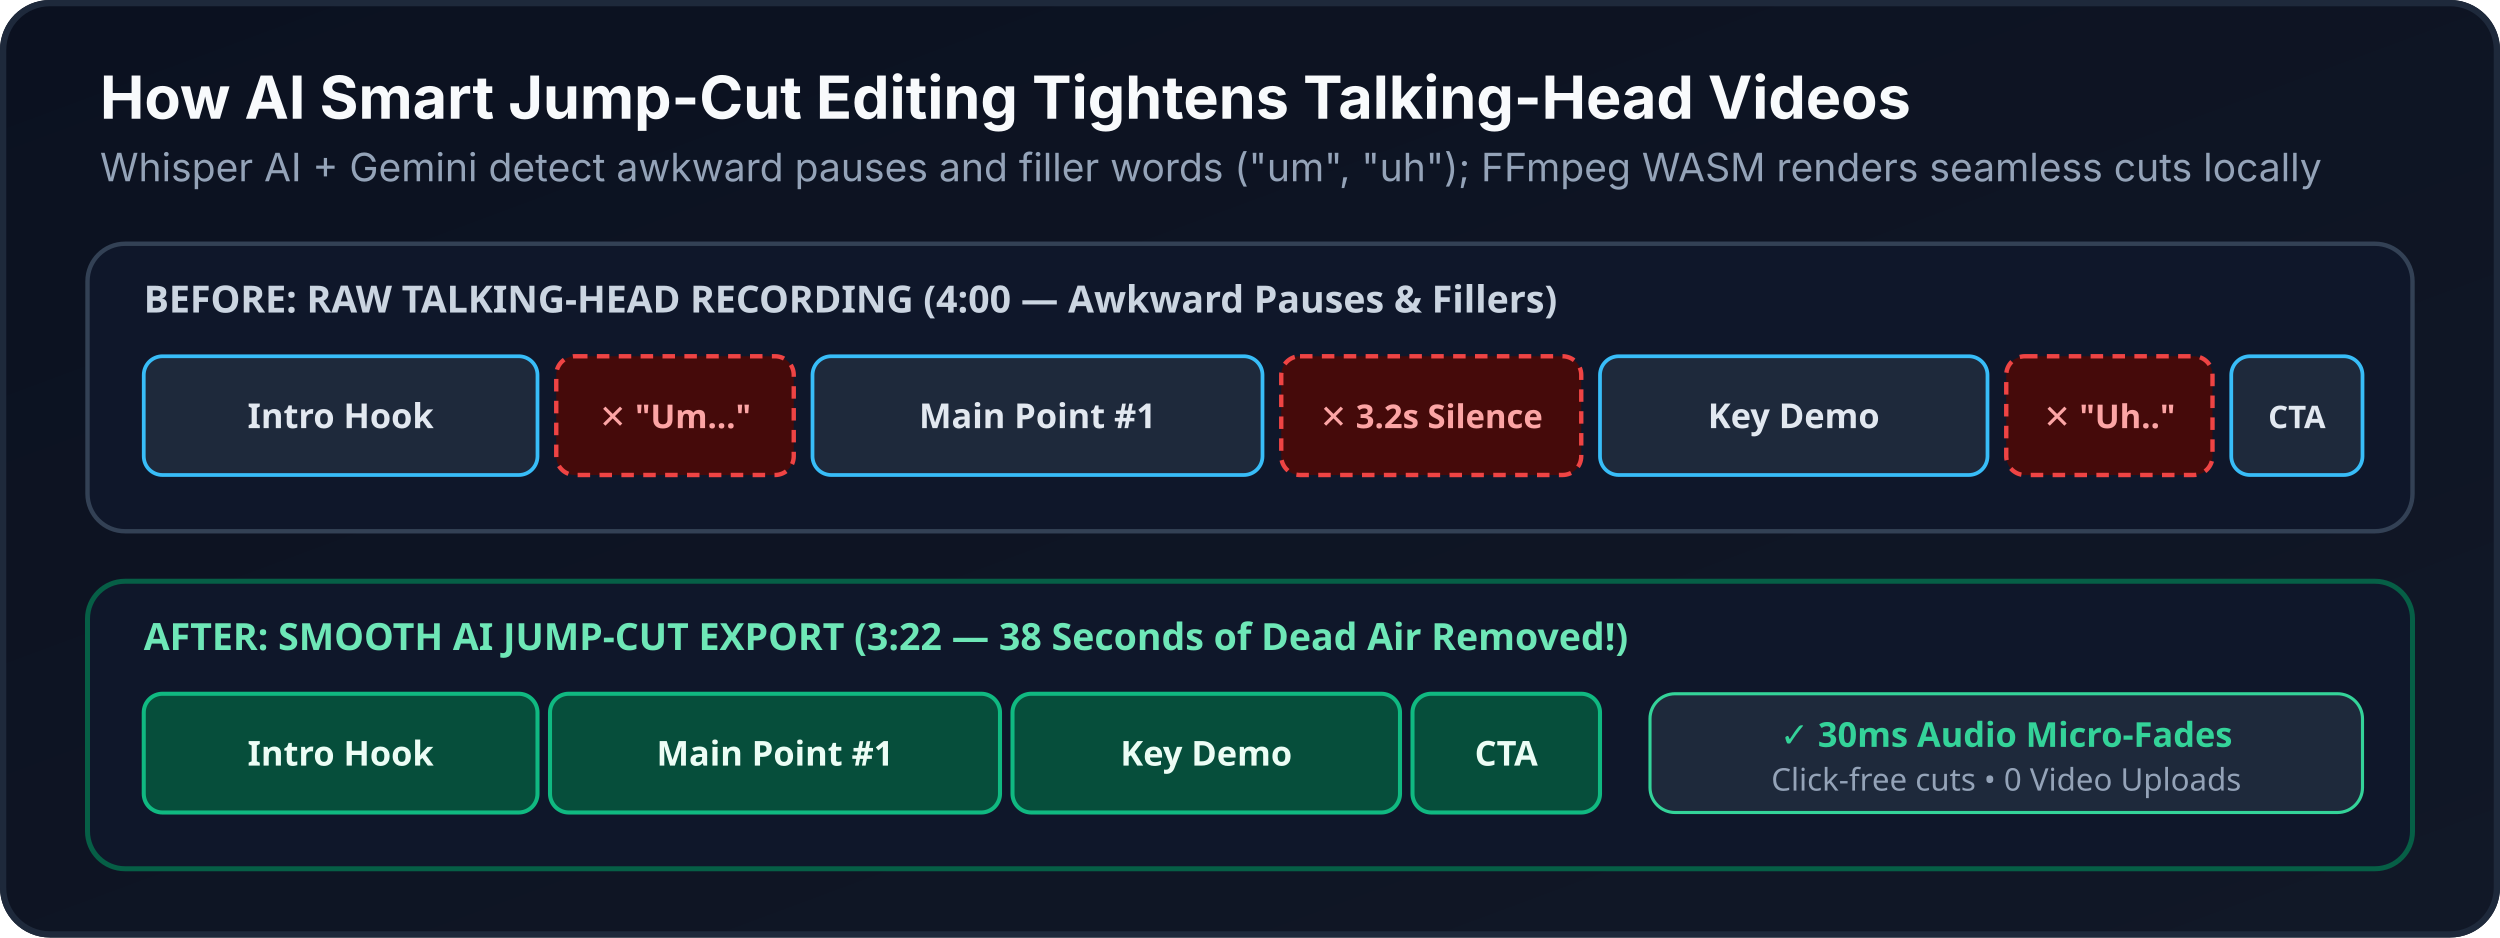
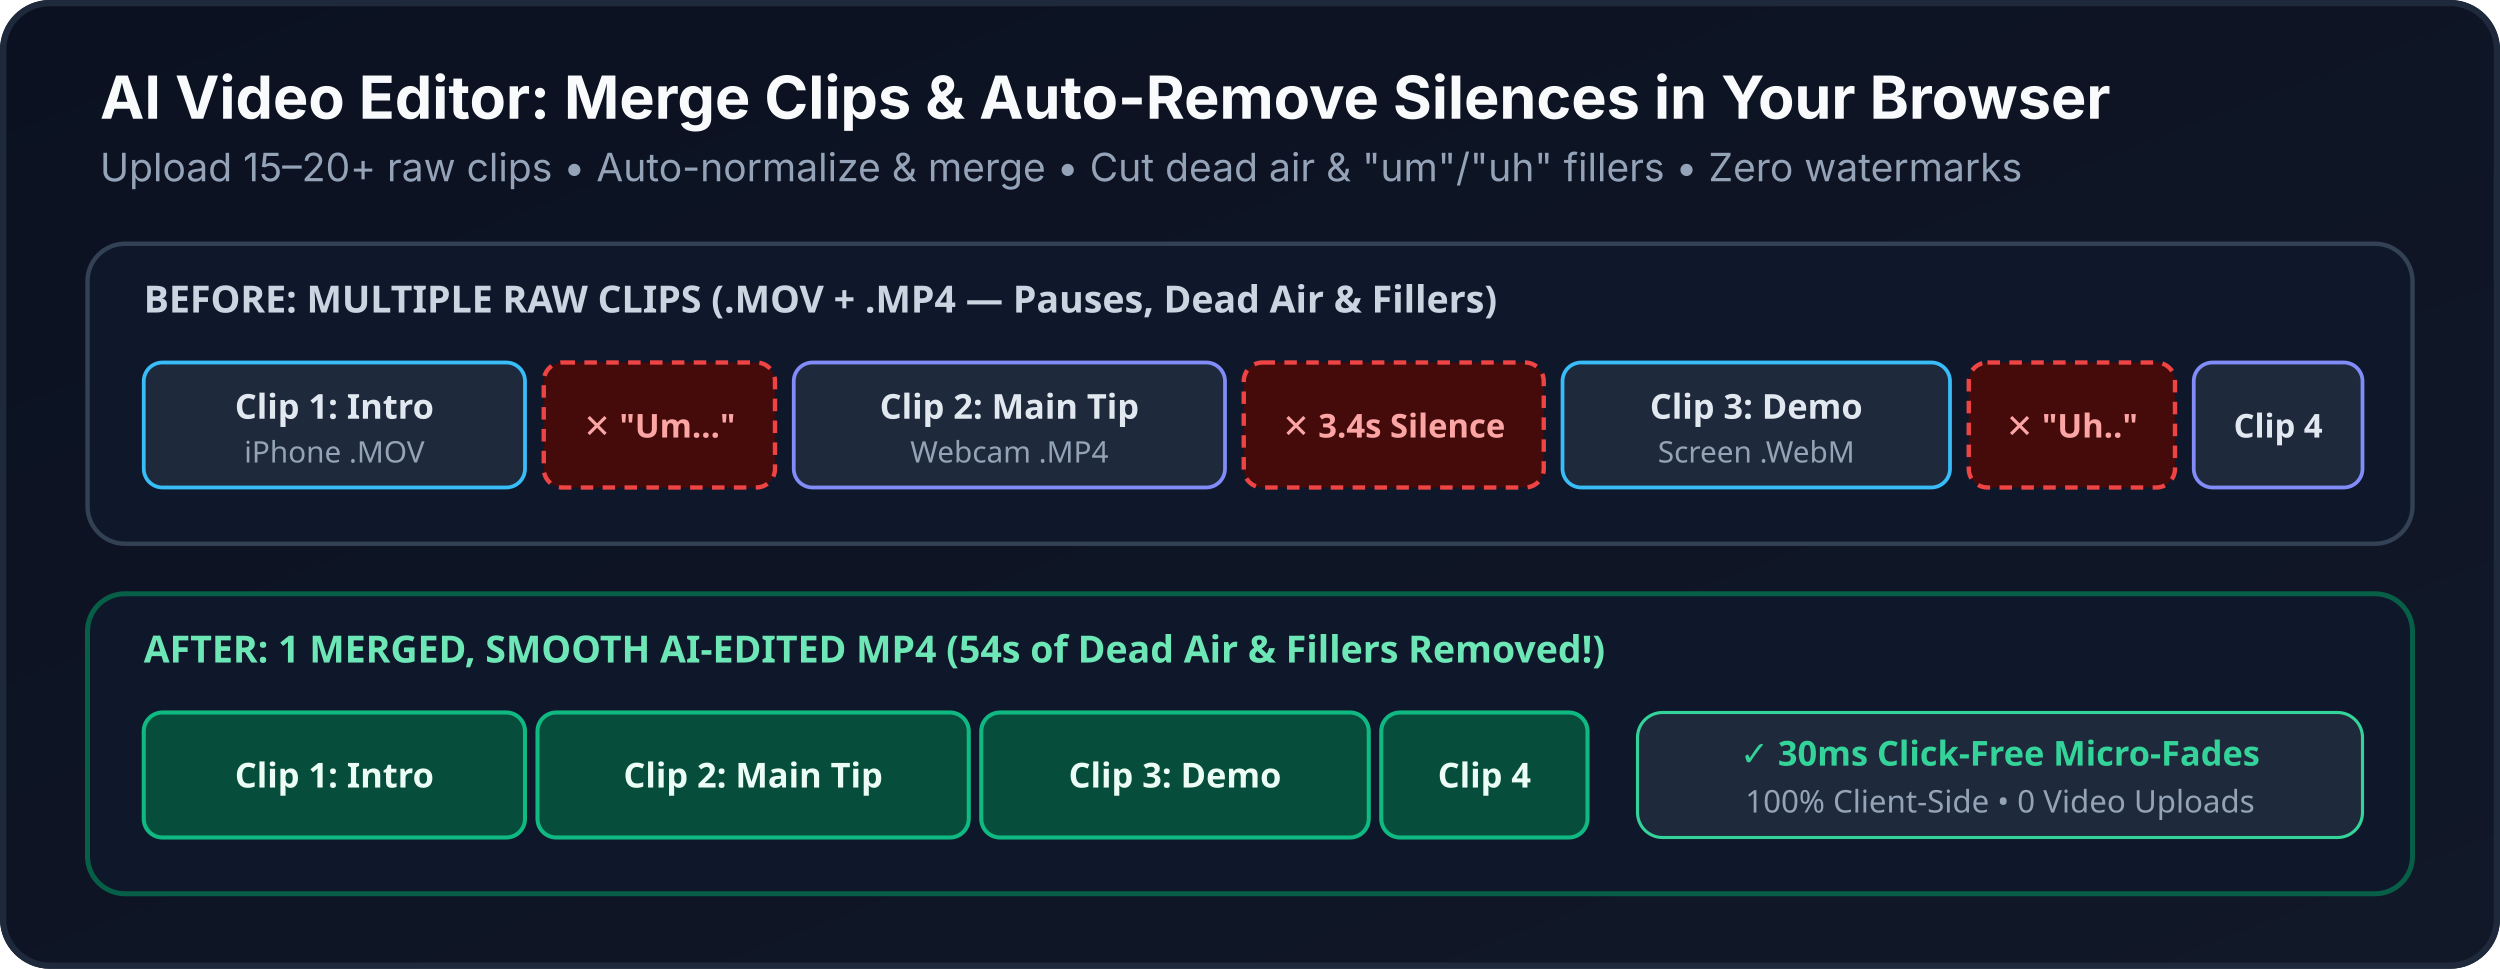
- <svg xmlns="http://www.w3.org/2000/svg" viewBox="0 0 800 300" width="800" height="300" role="img" aria-labelledby="title desc">
+ <svg xmlns="http://www.w3.org/2000/svg" viewBox="0 0 800 310" width="800" height="310" role="img" aria-labelledby="title desc">
  <defs>
    <linearGradient id="bg" x1="0" y1="0" x2="1" y2="1">
      <stop offset="0%" stop-color="#0b1120" />
      <stop offset="100%" stop-color="#111827" />
    </linearGradient>
-     <linearGradient id="keepGrad" x1="0" y1="0" x2="1" y2="0">
-       <stop offset="0%" stop-color="#10b981" />
-       <stop offset="100%" stop-color="#06b6d4" />
-     </linearGradient>
  </defs>
-   <rect width="800" height="300" rx="16" fill="url(#bg)" />
-   <rect x="1" y="1" width="798" height="298" rx="15" fill="none" stroke="#1e293b" stroke-width="2" />
-   <text x="32" y="38" fill="#f8fafc" font-family="system-ui, -apple-system, sans-serif" font-size="19" font-weight="700">How AI Smart Jump-Cut Editing Tightens Talking-Head Videos</text>
-   <text x="32" y="58" fill="#94a3b8" font-family="system-ui, -apple-system, sans-serif" font-size="12.5">Whisper AI + Gemini detect awkward pauses and filler words ("um", "uh"); FFmpeg WASM renders seamless cuts locally</text>
-   <rect x="28" y="78" width="744" height="92" rx="12" fill="#0f172a" stroke="#334155" stroke-width="1.4" />
-   <text x="46" y="100" fill="#cbd5e1" font-family="system-ui, sans-serif" font-size="12" font-weight="700">BEFORE: RAW TALKING-HEAD RECORDING (4:00 — Awkward Pauses &amp; Fillers)</text>
-   <rect x="46" y="114" width="126" height="38" rx="6" fill="#1e293b" stroke="#38bdf8" stroke-width="1.2" />
-   <text x="109" y="137" text-anchor="middle" fill="#e2e8f0" font-family="system-ui, sans-serif" font-size="11" font-weight="600">Intro Hook</text>
-   <rect x="178" y="114" width="76" height="38" rx="6" fill="#450a0a" stroke="#ef4444" stroke-width="1.4" stroke-dasharray="4,3" />
-   <text x="216" y="137" text-anchor="middle" fill="#fca5a5" font-family="system-ui, sans-serif" font-size="10.5" font-weight="700">✕ "Um..."</text>
-   <rect x="260" y="114" width="144" height="38" rx="6" fill="#1e293b" stroke="#38bdf8" stroke-width="1.2" />
-   <text x="332" y="137" text-anchor="middle" fill="#e2e8f0" font-family="system-ui, sans-serif" font-size="11" font-weight="600">Main Point #1</text>
-   <rect x="410" y="114" width="96" height="38" rx="6" fill="#450a0a" stroke="#ef4444" stroke-width="1.4" stroke-dasharray="4,3" />
-   <text x="458" y="137" text-anchor="middle" fill="#fca5a5" font-family="system-ui, sans-serif" font-size="10.5" font-weight="700">✕ 3.2s Silence</text>
-   <rect x="512" y="114" width="124" height="38" rx="6" fill="#1e293b" stroke="#38bdf8" stroke-width="1.2" />
-   <text x="574" y="137" text-anchor="middle" fill="#e2e8f0" font-family="system-ui, sans-serif" font-size="11" font-weight="600">Key Demo</text>
-   <rect x="642" y="114" width="66" height="38" rx="6" fill="#450a0a" stroke="#ef4444" stroke-width="1.4" stroke-dasharray="4,3" />
-   <text x="675" y="137" text-anchor="middle" fill="#fca5a5" font-family="system-ui, sans-serif" font-size="10.5" font-weight="700">✕ "Uh.."</text>
-   <rect x="714" y="114" width="42" height="38" rx="6" fill="#1e293b" stroke="#38bdf8" stroke-width="1.2" />
-   <text x="735" y="137" text-anchor="middle" fill="#e2e8f0" font-family="system-ui, sans-serif" font-size="10" font-weight="600">CTA</text>
-   <rect x="28" y="186" width="744" height="92" rx="12" fill="#0f172a" stroke="#065f46" stroke-width="1.6" />
-   <text x="46" y="208" fill="#6ee7b7" font-family="system-ui, sans-serif" font-size="12" font-weight="700">AFTER: SMOOTH AI JUMP-CUT EXPORT (3:22 — 38 Seconds of Dead Air Removed!)</text>
-   <rect x="46" y="222" width="126" height="38" rx="6" fill="#064e3b" stroke="#10b981" stroke-width="1.3" />
-   <text x="109" y="245" text-anchor="middle" fill="#ecfdf5" font-family="system-ui, sans-serif" font-size="11" font-weight="700">Intro Hook</text>
-   <rect x="176" y="222" width="144" height="38" rx="6" fill="#064e3b" stroke="#10b981" stroke-width="1.3" />
-   <text x="248" y="245" text-anchor="middle" fill="#ecfdf5" font-family="system-ui, sans-serif" font-size="11" font-weight="700">Main Point #1</text>
-   <rect x="324" y="222" width="124" height="38" rx="6" fill="#064e3b" stroke="#10b981" stroke-width="1.3" />
-   <text x="386" y="245" text-anchor="middle" fill="#ecfdf5" font-family="system-ui, sans-serif" font-size="11" font-weight="700">Key Demo</text>
-   <rect x="452" y="222" width="60" height="38" rx="6" fill="#064e3b" stroke="#10b981" stroke-width="1.3" />
-   <text x="482" y="245" text-anchor="middle" fill="#ecfdf5" font-family="system-ui, sans-serif" font-size="11" font-weight="700">CTA</text>
-   <rect x="528" y="222" width="228" height="38" rx="8" fill="#1e293b" stroke="#34d399" stroke-width="1" />
-   <text x="642" y="239" text-anchor="middle" fill="#34d399" font-family="system-ui, sans-serif" font-size="11" font-weight="700">✓ 30ms Audio Micro-Fades</text>
-   <text x="642" y="253" text-anchor="middle" fill="#94a3b8" font-family="system-ui, sans-serif" font-size="10">Click-free cuts • 0 Video Uploads</text>
+   <rect width="800" height="310" rx="16" fill="url(#bg)" />
+   <rect x="1" y="1" width="798" height="308" rx="15" fill="none" stroke="#1e293b" stroke-width="2" />
+   <text x="32" y="38" fill="#f8fafc" font-family="system-ui, -apple-system, sans-serif" font-size="19" font-weight="700">AI Video Editor: Merge Clips &amp; Auto-Remove Silences in Your Browser</text>
+   <text x="32" y="58" fill="#94a3b8" font-family="system-ui, -apple-system, sans-serif" font-size="12.5">Upload 15–20+ raw clips • Auto-normalize &amp; merge • Cut dead air &amp; "um"/"uh" fillers • Zero watermarks</text>
+   <rect x="28" y="78" width="744" height="96" rx="12" fill="#0f172a" stroke="#334155" stroke-width="1.4" />
+   <text x="46" y="100" fill="#cbd5e1" font-family="system-ui, sans-serif" font-size="12" font-weight="700">BEFORE: MULTIPLE RAW CLIPS (.MOV + .MP4 — Pauses, Dead Air &amp; Fillers)</text>
+   <rect x="46" y="116" width="122" height="40" rx="6" fill="#1e293b" stroke="#38bdf8" stroke-width="1.2" />
+   <text x="107" y="134" text-anchor="middle" fill="#e2e8f0" font-family="system-ui, sans-serif" font-size="11" font-weight="700">Clip 1: Intro</text>
+   <text x="107" y="148" text-anchor="middle" fill="#94a3b8" font-family="system-ui, sans-serif" font-size="9.5">iPhone .MOV</text>
+   <rect x="174" y="116" width="74" height="40" rx="6" fill="#450a0a" stroke="#ef4444" stroke-width="1.4" stroke-dasharray="4,3" />
+   <text x="211" y="140" text-anchor="middle" fill="#fca5a5" font-family="system-ui, sans-serif" font-size="10.5" font-weight="700">✕ "Um..."</text>
+   <rect x="254" y="116" width="138" height="40" rx="6" fill="#1e293b" stroke="#818cf8" stroke-width="1.2" />
+   <text x="323" y="134" text-anchor="middle" fill="#e2e8f0" font-family="system-ui, sans-serif" font-size="11" font-weight="700">Clip 2: Main Tip</text>
+   <text x="323" y="148" text-anchor="middle" fill="#94a3b8" font-family="system-ui, sans-serif" font-size="9.5">Webcam .MP4</text>
+   <rect x="398" y="116" width="96" height="40" rx="6" fill="#450a0a" stroke="#ef4444" stroke-width="1.4" stroke-dasharray="4,3" />
+   <text x="446" y="140" text-anchor="middle" fill="#fca5a5" font-family="system-ui, sans-serif" font-size="10.5" font-weight="700">✕ 3.4s Silence</text>
+   <rect x="500" y="116" width="124" height="40" rx="6" fill="#1e293b" stroke="#38bdf8" stroke-width="1.2" />
+   <text x="562" y="134" text-anchor="middle" fill="#e2e8f0" font-family="system-ui, sans-serif" font-size="11" font-weight="700">Clip 3: Demo</text>
+   <text x="562" y="148" text-anchor="middle" fill="#94a3b8" font-family="system-ui, sans-serif" font-size="9.5">Screen .WebM</text>
+   <rect x="630" y="116" width="66" height="40" rx="6" fill="#450a0a" stroke="#ef4444" stroke-width="1.4" stroke-dasharray="4,3" />
+   <text x="663" y="140" text-anchor="middle" fill="#fca5a5" font-family="system-ui, sans-serif" font-size="10.5" font-weight="700">✕ "Uh.."</text>
+   <rect x="702" y="116" width="54" height="40" rx="6" fill="#1e293b" stroke="#818cf8" stroke-width="1.2" />
+   <text x="729" y="140" text-anchor="middle" fill="#e2e8f0" font-family="system-ui, sans-serif" font-size="10.5" font-weight="700">Clip 4</text>
+   <rect x="28" y="190" width="744" height="96" rx="12" fill="#0f172a" stroke="#065f46" stroke-width="1.6" />
+   <text x="46" y="212" fill="#6ee7b7" font-family="system-ui, sans-serif" font-size="12" font-weight="700">AFTER: 1 MERGED, SMOOTH AI-EDITED MP4 (54s of Dead Air &amp; Fillers Removed!)</text>
+   <rect x="46" y="228" width="122" height="40" rx="6" fill="#064e3b" stroke="#10b981" stroke-width="1.3" />
+   <text x="107" y="252" text-anchor="middle" fill="#ecfdf5" font-family="system-ui, sans-serif" font-size="11" font-weight="700">Clip 1: Intro</text>
+   <rect x="172" y="228" width="138" height="40" rx="6" fill="#064e3b" stroke="#10b981" stroke-width="1.3" />
+   <text x="241" y="252" text-anchor="middle" fill="#ecfdf5" font-family="system-ui, sans-serif" font-size="11" font-weight="700">Clip 2: Main Tip</text>
+   <rect x="314" y="228" width="124" height="40" rx="6" fill="#064e3b" stroke="#10b981" stroke-width="1.3" />
+   <text x="376" y="252" text-anchor="middle" fill="#ecfdf5" font-family="system-ui, sans-serif" font-size="11" font-weight="700">Clip 3: Demo</text>
+   <rect x="442" y="228" width="66" height="40" rx="6" fill="#064e3b" stroke="#10b981" stroke-width="1.3" />
+   <text x="475" y="252" text-anchor="middle" fill="#ecfdf5" font-family="system-ui, sans-serif" font-size="11" font-weight="700">Clip 4</text>
+   <rect x="524" y="228" width="232" height="40" rx="8" fill="#1e293b" stroke="#34d399" stroke-width="1" />
+   <text x="640" y="245" text-anchor="middle" fill="#34d399" font-family="system-ui, sans-serif" font-size="11" font-weight="700">✓ 30ms Click-Free Micro-Fades</text>
+   <text x="640" y="260" text-anchor="middle" fill="#94a3b8" font-family="system-ui, sans-serif" font-size="10">100% Client-Side • 0 Video Uploads</text>
</svg>
